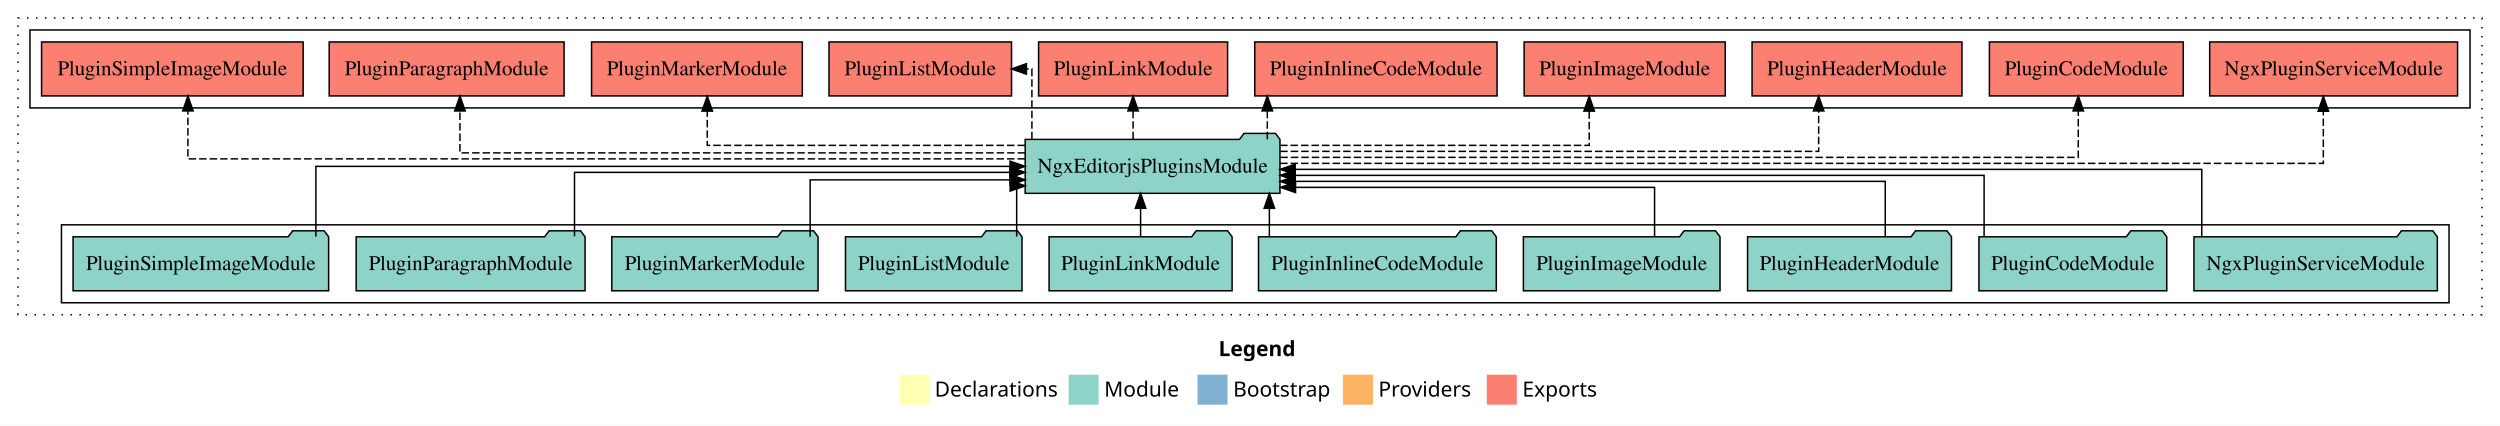
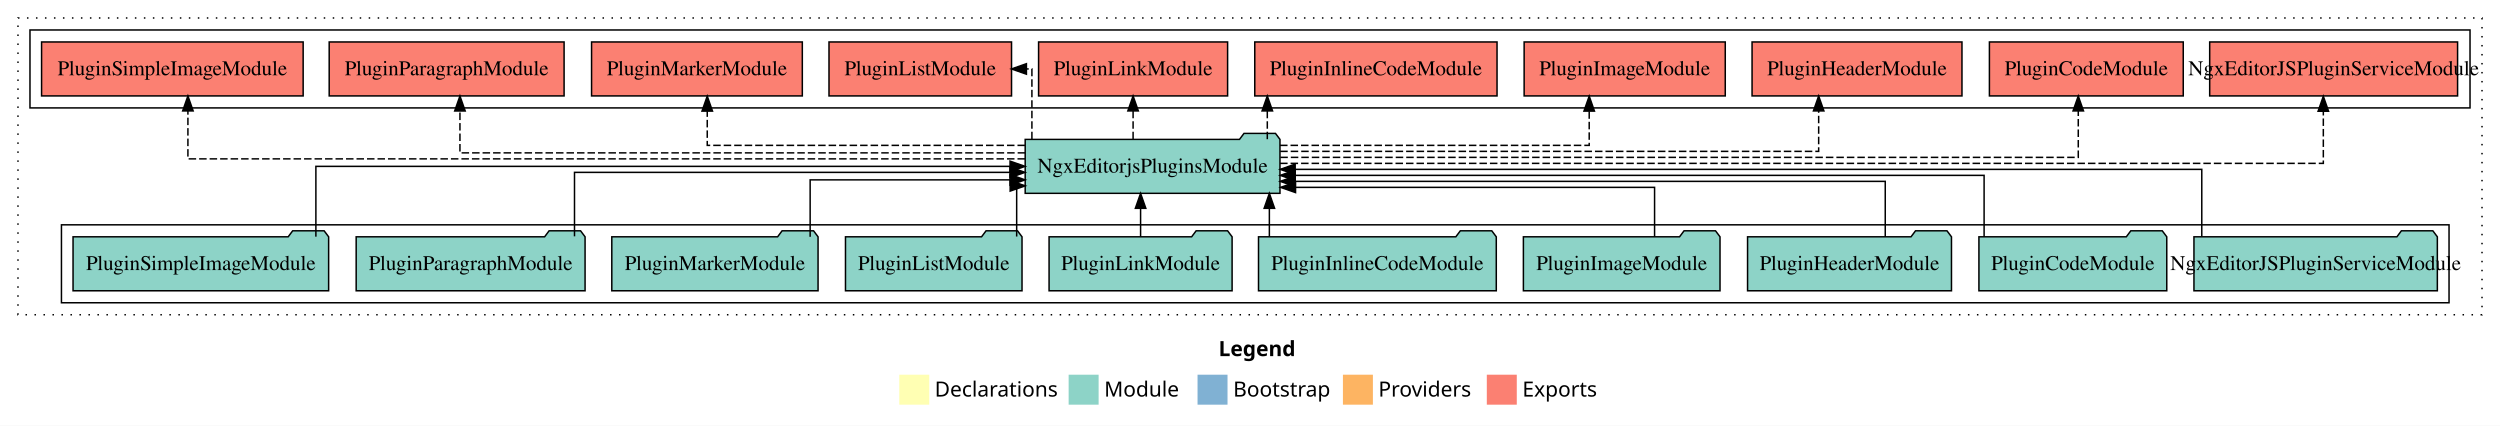
<svg xmlns="http://www.w3.org/2000/svg" width="1668pt" height="284pt" viewBox="0.00 0.00 1668.00 284.00">
  <g id="graph0" class="graph" transform="scale(1 1) rotate(0) translate(4 280)">
    <polygon fill="#ffffff" stroke="transparent" points="-4,4 -4,-280 1664,-280 1664,4 -4,4" />
    <text text-anchor="start" x="809.009" y="-42.4" font-family="sans-serif" font-weight="bold" font-size="14.00" fill="#000000">Legend</text>
    <polygon fill="#ffffb3" stroke="transparent" points="596,-10 596,-30 616,-30 616,-10 596,-10" />
    <text text-anchor="start" x="619.629" y="-15.4" font-family="sans-serif" font-size="14.00" fill="#000000">  Declarations</text>
    <polygon fill="#8dd3c7" stroke="transparent" points="709,-10 709,-30 729,-30 729,-10 709,-10" />
    <text text-anchor="start" x="732.725" y="-15.4" font-family="sans-serif" font-size="14.00" fill="#000000">  Module</text>
    <polygon fill="#80b1d3" stroke="transparent" points="795,-10 795,-30 815,-30 815,-10 795,-10" />
    <text text-anchor="start" x="818.781" y="-15.4" font-family="sans-serif" font-size="14.00" fill="#000000">  Bootstrap</text>
    <polygon fill="#fdb462" stroke="transparent" points="892,-10 892,-30 912,-30 912,-10 892,-10" />
    <text text-anchor="start" x="915.673" y="-15.4" font-family="sans-serif" font-size="14.00" fill="#000000">  Providers</text>
    <polygon fill="#fb8072" stroke="transparent" points="988,-10 988,-30 1008,-30 1008,-10 988,-10" />
    <text text-anchor="start" x="1011.726" y="-15.4" font-family="sans-serif" font-size="14.00" fill="#000000">  Exports</text>
    <g id="clust1" class="cluster">
      <polygon fill="none" stroke="#000000" stroke-dasharray="1,5" points="8,-70 8,-268 1652,-268 1652,-70 8,-70" />
    </g>
    <g id="clust3" class="cluster">
      <polygon fill="none" stroke="#000000" points="37,-78 37,-130 1630,-130 1630,-78 37,-78" />
    </g>
    <g id="clust4" class="cluster">
      <polygon fill="none" stroke="#000000" points="16,-208 16,-260 1644,-260 1644,-208 16,-208" />
    </g>
    <g id="node1" class="node">
      <polygon fill="#8dd3c7" stroke="#000000" points="1622.198,-122 1619.198,-126 1598.198,-126 1595.198,-122 1459.802,-122 1459.802,-86 1622.198,-86 1622.198,-122" />
-       <text text-anchor="middle" x="1541" y="-99.8" font-family="Times,serif" font-size="14.00" fill="#000000">NgxPluginServiceModule</text>
+       <text text-anchor="middle" x="1541" y="-99.8" font-family="Times,serif" font-size="14.00" fill="#000000">NgxEditorJSPluginServiceModule</text>
    </g>
    <g id="node11" class="node">
      <polygon fill="#8dd3c7" stroke="#000000" points="849.994,-187 846.994,-191 825.994,-191 822.994,-187 680.006,-187 680.006,-151 849.994,-151 849.994,-187" />
      <text text-anchor="middle" x="765" y="-164.8" font-family="Times,serif" font-size="14.00" fill="#000000">NgxEditorjsPluginsModule</text>
    </g>
    <g id="edge1" class="edge">
      <path fill="none" stroke="#000000" d="M1465.026,-122.222C1465.026,-140.828 1465.026,-167 1465.026,-167 1465.026,-167 860.137,-167 860.137,-167" />
      <polygon fill="#000000" stroke="#000000" points="860.137,-163.5 850.137,-167 860.137,-170.5 860.137,-163.5" />
    </g>
    <g id="node2" class="node">
      <polygon fill="#8dd3c7" stroke="#000000" points="1441.665,-122 1438.665,-126 1417.665,-126 1414.665,-122 1316.335,-122 1316.335,-86 1441.665,-86 1441.665,-122" />
      <text text-anchor="middle" x="1379" y="-99.8" font-family="Times,serif" font-size="14.00" fill="#000000">PluginCodeModule</text>
    </g>
    <g id="edge2" class="edge">
      <path fill="none" stroke="#000000" d="M1319.793,-122.022C1319.793,-139.373 1319.793,-163 1319.793,-163 1319.793,-163 860.168,-163 860.168,-163" />
      <polygon fill="#000000" stroke="#000000" points="860.168,-159.5 850.168,-163 860.168,-166.5 860.168,-159.5" />
    </g>
    <g id="node3" class="node">
      <polygon fill="#8dd3c7" stroke="#000000" points="1298.025,-122 1295.025,-126 1274.025,-126 1271.025,-122 1161.975,-122 1161.975,-86 1298.025,-86 1298.025,-122" />
      <text text-anchor="middle" x="1230" y="-99.8" font-family="Times,serif" font-size="14.00" fill="#000000">PluginHeaderModule</text>
    </g>
    <g id="edge3" class="edge">
      <path fill="none" stroke="#000000" d="M1253.837,-122.009C1253.837,-138.049 1253.837,-159 1253.837,-159 1253.837,-159 860.149,-159 860.149,-159" />
      <polygon fill="#000000" stroke="#000000" points="860.149,-155.5 850.149,-159 860.149,-162.5 860.149,-155.5" />
    </g>
    <g id="node4" class="node">
      <polygon fill="#8dd3c7" stroke="#000000" points="1143.594,-122 1140.594,-126 1119.594,-126 1116.594,-122 1012.406,-122 1012.406,-86 1143.594,-86 1143.594,-122" />
      <text text-anchor="middle" x="1078" y="-99.8" font-family="Times,serif" font-size="14.00" fill="#000000">PluginImageModule</text>
    </g>
    <g id="edge4" class="edge">
      <path fill="none" stroke="#000000" d="M1099.932,-122.124C1099.932,-136.783 1099.932,-155 1099.932,-155 1099.932,-155 860.384,-155 860.384,-155" />
      <polygon fill="#000000" stroke="#000000" points="860.384,-151.5 850.384,-155 860.384,-158.5 860.384,-151.5" />
    </g>
    <g id="node5" class="node">
      <polygon fill="#8dd3c7" stroke="#000000" points="994.322,-122 991.322,-126 970.322,-126 967.322,-122 835.678,-122 835.678,-86 994.322,-86 994.322,-122" />
      <text text-anchor="middle" x="915" y="-99.8" font-family="Times,serif" font-size="14.00" fill="#000000">PluginInlineCodeModule</text>
    </g>
    <g id="edge5" class="edge">
      <path fill="none" stroke="#000000" d="M842.918,-122.106C842.918,-122.106 842.918,-140.991 842.918,-140.991" />
      <polygon fill="#000000" stroke="#000000" points="839.418,-140.991 842.918,-150.991 846.418,-140.991 839.418,-140.991" />
    </g>
    <g id="node6" class="node">
      <polygon fill="#8dd3c7" stroke="#000000" points="818.058,-122 815.058,-126 794.058,-126 791.058,-122 695.942,-122 695.942,-86 818.058,-86 818.058,-122" />
      <text text-anchor="middle" x="757" y="-99.8" font-family="Times,serif" font-size="14.00" fill="#000000">PluginLinkModule</text>
    </g>
    <g id="edge6" class="edge">
      <path fill="none" stroke="#000000" d="M757,-122.106C757,-122.106 757,-140.991 757,-140.991" />
      <polygon fill="#000000" stroke="#000000" points="753.5,-140.991 757,-150.991 760.5,-140.991 753.5,-140.991" />
    </g>
    <g id="node7" class="node">
      <polygon fill="#8dd3c7" stroke="#000000" points="677.892,-122 674.892,-126 653.892,-126 650.892,-122 560.108,-122 560.108,-86 677.892,-86 677.892,-122" />
      <text text-anchor="middle" x="619" y="-99.8" font-family="Times,serif" font-size="14.00" fill="#000000">PluginListModule</text>
    </g>
    <g id="edge7" class="edge">
      <path fill="none" stroke="#000000" d="M674.321,-122.187C674.321,-137.182 674.321,-156 674.321,-156 674.321,-156 674.888,-156 674.888,-156" />
      <polygon fill="#000000" stroke="#000000" points="669.993,-159.5 679.993,-156 669.993,-152.5 669.993,-159.5" />
    </g>
    <g id="node8" class="node">
      <polygon fill="#8dd3c7" stroke="#000000" points="541.809,-122 538.809,-126 517.809,-126 514.809,-122 404.191,-122 404.191,-86 541.809,-86 541.809,-122" />
      <text text-anchor="middle" x="473" y="-99.8" font-family="Times,serif" font-size="14.00" fill="#000000">PluginMarkerModule</text>
    </g>
    <g id="edge8" class="edge">
      <path fill="none" stroke="#000000" d="M536.529,-122.027C536.529,-138.398 536.529,-160 536.529,-160 536.529,-160 669.926,-160 669.926,-160" />
      <polygon fill="#000000" stroke="#000000" points="669.926,-163.5 679.926,-160 669.926,-156.5 669.926,-163.5" />
    </g>
    <g id="node9" class="node">
      <polygon fill="#8dd3c7" stroke="#000000" points="386.361,-122 383.361,-126 362.361,-126 359.361,-122 233.639,-122 233.639,-86 386.361,-86 386.361,-122" />
      <text text-anchor="middle" x="310" y="-99.8" font-family="Times,serif" font-size="14.00" fill="#000000">PluginParagraphModule</text>
    </g>
    <g id="edge9" class="edge">
      <path fill="none" stroke="#000000" d="M379.306,-122.302C379.306,-140.27 379.306,-165 379.306,-165 379.306,-165 669.88,-165 669.88,-165" />
      <polygon fill="#000000" stroke="#000000" points="669.88,-168.5 679.88,-165 669.88,-161.5 669.88,-168.5" />
    </g>
    <g id="node10" class="node">
      <polygon fill="#8dd3c7" stroke="#000000" points="215.263,-122 212.263,-126 191.263,-126 188.263,-122 44.737,-122 44.737,-86 215.263,-86 215.263,-122" />
      <text text-anchor="middle" x="130" y="-99.8" font-family="Times,serif" font-size="14.00" fill="#000000">PluginSimpleImageModule</text>
    </g>
    <g id="edge10" class="edge">
      <path fill="none" stroke="#000000" d="M206.756,-122.106C206.756,-141.339 206.756,-169 206.756,-169 206.756,-169 669.911,-169 669.911,-169" />
      <polygon fill="#000000" stroke="#000000" points="669.911,-172.5 679.911,-169 669.911,-165.5 669.911,-172.5" />
    </g>
    <g id="node12" class="node">
      <polygon fill="#fb8072" stroke="#000000" points="1635.698,-252 1470.302,-252 1470.302,-216 1635.698,-216 1635.698,-252" />
-       <text text-anchor="middle" x="1553" y="-229.8" font-family="Times,serif" font-size="14.00" fill="#000000">NgxPluginServiceModule </text>
+       <text text-anchor="middle" x="1553" y="-229.8" font-family="Times,serif" font-size="14.00" fill="#000000">NgxEditorJSPluginServiceModule </text>
    </g>
    <g id="edge11" class="edge">
      <path fill="none" stroke="#000000" stroke-dasharray="5,2" d="M850.081,-171C1052.532,-171 1546.125,-171 1546.125,-171 1546.125,-171 1546.125,-205.778 1546.125,-205.778" />
      <polygon fill="#000000" stroke="#000000" points="1542.625,-205.778 1546.125,-215.778 1549.625,-205.778 1542.625,-205.778" />
    </g>
    <g id="node13" class="node">
      <polygon fill="#fb8072" stroke="#000000" points="1452.665,-252 1323.335,-252 1323.335,-216 1452.665,-216 1452.665,-252" />
      <text text-anchor="middle" x="1388" y="-229.8" font-family="Times,serif" font-size="14.00" fill="#000000">PluginCodeModule </text>
    </g>
    <g id="edge12" class="edge">
      <path fill="none" stroke="#000000" stroke-dasharray="5,2" d="M850.23,-175C1019.66,-175 1382.625,-175 1382.625,-175 1382.625,-175 1382.625,-205.977 1382.625,-205.977" />
      <polygon fill="#000000" stroke="#000000" points="1379.125,-205.977 1382.625,-215.977 1386.125,-205.977 1379.125,-205.977" />
    </g>
    <g id="node14" class="node">
      <polygon fill="#fb8072" stroke="#000000" points="1305.025,-252 1164.975,-252 1164.975,-216 1305.025,-216 1305.025,-252" />
      <text text-anchor="middle" x="1235" y="-229.8" font-family="Times,serif" font-size="14.00" fill="#000000">PluginHeaderModule </text>
    </g>
    <g id="edge13" class="edge">
      <path fill="none" stroke="#000000" stroke-dasharray="5,2" d="M850.161,-179C979.204,-179 1209.413,-179 1209.413,-179 1209.413,-179 1209.413,-205.991 1209.413,-205.991" />
      <polygon fill="#000000" stroke="#000000" points="1205.913,-205.991 1209.413,-215.991 1212.913,-205.991 1205.913,-205.991" />
    </g>
    <g id="node15" class="node">
      <polygon fill="#fb8072" stroke="#000000" points="1147.095,-252 1012.905,-252 1012.905,-216 1147.095,-216 1147.095,-252" />
      <text text-anchor="middle" x="1080" y="-229.8" font-family="Times,serif" font-size="14.00" fill="#000000">PluginImageModule </text>
    </g>
    <g id="edge14" class="edge">
      <path fill="none" stroke="#000000" stroke-dasharray="5,2" d="M850.044,-183C936.031,-183 1056.318,-183 1056.318,-183 1056.318,-183 1056.318,-205.876 1056.318,-205.876" />
      <polygon fill="#000000" stroke="#000000" points="1052.818,-205.876 1056.318,-215.876 1059.818,-205.876 1052.818,-205.876" />
    </g>
    <g id="node16" class="node">
      <polygon fill="#fb8072" stroke="#000000" points="994.821,-252 833.179,-252 833.179,-216 994.821,-216 994.821,-252" />
      <text text-anchor="middle" x="914" y="-229.8" font-family="Times,serif" font-size="14.00" fill="#000000">PluginInlineCodeModule </text>
    </g>
    <g id="edge15" class="edge">
      <path fill="none" stroke="#000000" stroke-dasharray="5,2" d="M841.543,-187.106C841.543,-187.106 841.543,-205.991 841.543,-205.991" />
      <polygon fill="#000000" stroke="#000000" points="838.043,-205.991 841.543,-215.991 845.043,-205.991 838.043,-205.991" />
    </g>
    <g id="node17" class="node">
      <polygon fill="#fb8072" stroke="#000000" points="815.057,-252 688.943,-252 688.943,-216 815.057,-216 815.057,-252" />
      <text text-anchor="middle" x="752" y="-229.8" font-family="Times,serif" font-size="14.00" fill="#000000">PluginLinkModule </text>
    </g>
    <g id="edge16" class="edge">
      <path fill="none" stroke="#000000" stroke-dasharray="5,2" d="M752,-187.106C752,-187.106 752,-205.991 752,-205.991" />
      <polygon fill="#000000" stroke="#000000" points="748.5,-205.991 752,-215.991 755.5,-205.991 748.5,-205.991" />
    </g>
    <g id="node18" class="node">
      <polygon fill="#fb8072" stroke="#000000" points="670.893,-252 549.107,-252 549.107,-216 670.893,-216 670.893,-252" />
      <text text-anchor="middle" x="610" y="-229.8" font-family="Times,serif" font-size="14.00" fill="#000000">PluginListModule </text>
    </g>
    <g id="edge17" class="edge">
      <path fill="none" stroke="#000000" stroke-dasharray="5,2" d="M684.487,-187.106C684.487,-206.339 684.487,-234 684.487,-234 684.487,-234 680.825,-234 680.825,-234" />
      <polygon fill="#000000" stroke="#000000" points="680.825,-230.5 670.825,-234 680.825,-237.5 680.825,-230.5" />
    </g>
    <g id="node19" class="node">
      <polygon fill="#fb8072" stroke="#000000" points="531.309,-252 390.691,-252 390.691,-216 531.309,-216 531.309,-252" />
      <text text-anchor="middle" x="461" y="-229.8" font-family="Times,serif" font-size="14.00" fill="#000000">PluginMarkerModule </text>
    </g>
    <g id="edge18" class="edge">
      <path fill="none" stroke="#000000" stroke-dasharray="5,2" d="M679.856,-183C592.056,-183 467.875,-183 467.875,-183 467.875,-183 467.875,-205.876 467.875,-205.876" />
      <polygon fill="#000000" stroke="#000000" points="464.375,-205.876 467.875,-215.876 471.375,-205.876 464.375,-205.876" />
    </g>
    <g id="node20" class="node">
      <polygon fill="#fb8072" stroke="#000000" points="372.362,-252 215.638,-252 215.638,-216 372.362,-216 372.362,-252" />
      <text text-anchor="middle" x="294" y="-229.8" font-family="Times,serif" font-size="14.00" fill="#000000">PluginParagraphModule </text>
    </g>
    <g id="edge19" class="edge">
      <path fill="none" stroke="#000000" stroke-dasharray="5,2" d="M679.97,-178C546.5,-178 302.875,-178 302.875,-178 302.875,-178 302.875,-205.973 302.875,-205.973" />
      <polygon fill="#000000" stroke="#000000" points="299.375,-205.973 302.875,-215.973 306.375,-205.973 299.375,-205.973" />
    </g>
    <g id="node21" class="node">
      <polygon fill="#fb8072" stroke="#000000" points="198.263,-252 23.737,-252 23.737,-216 198.263,-216 198.263,-252" />
      <text text-anchor="middle" x="111" y="-229.8" font-family="Times,serif" font-size="14.00" fill="#000000">PluginSimpleImageModule </text>
    </g>
    <g id="edge20" class="edge">
      <path fill="none" stroke="#000000" stroke-dasharray="5,2" d="M679.864,-174C504.938,-174 121.375,-174 121.375,-174 121.375,-174 121.375,-205.998 121.375,-205.998" />
      <polygon fill="#000000" stroke="#000000" points="117.875,-205.998 121.375,-215.998 124.875,-205.998 117.875,-205.998" />
    </g>
  </g>
</svg>
